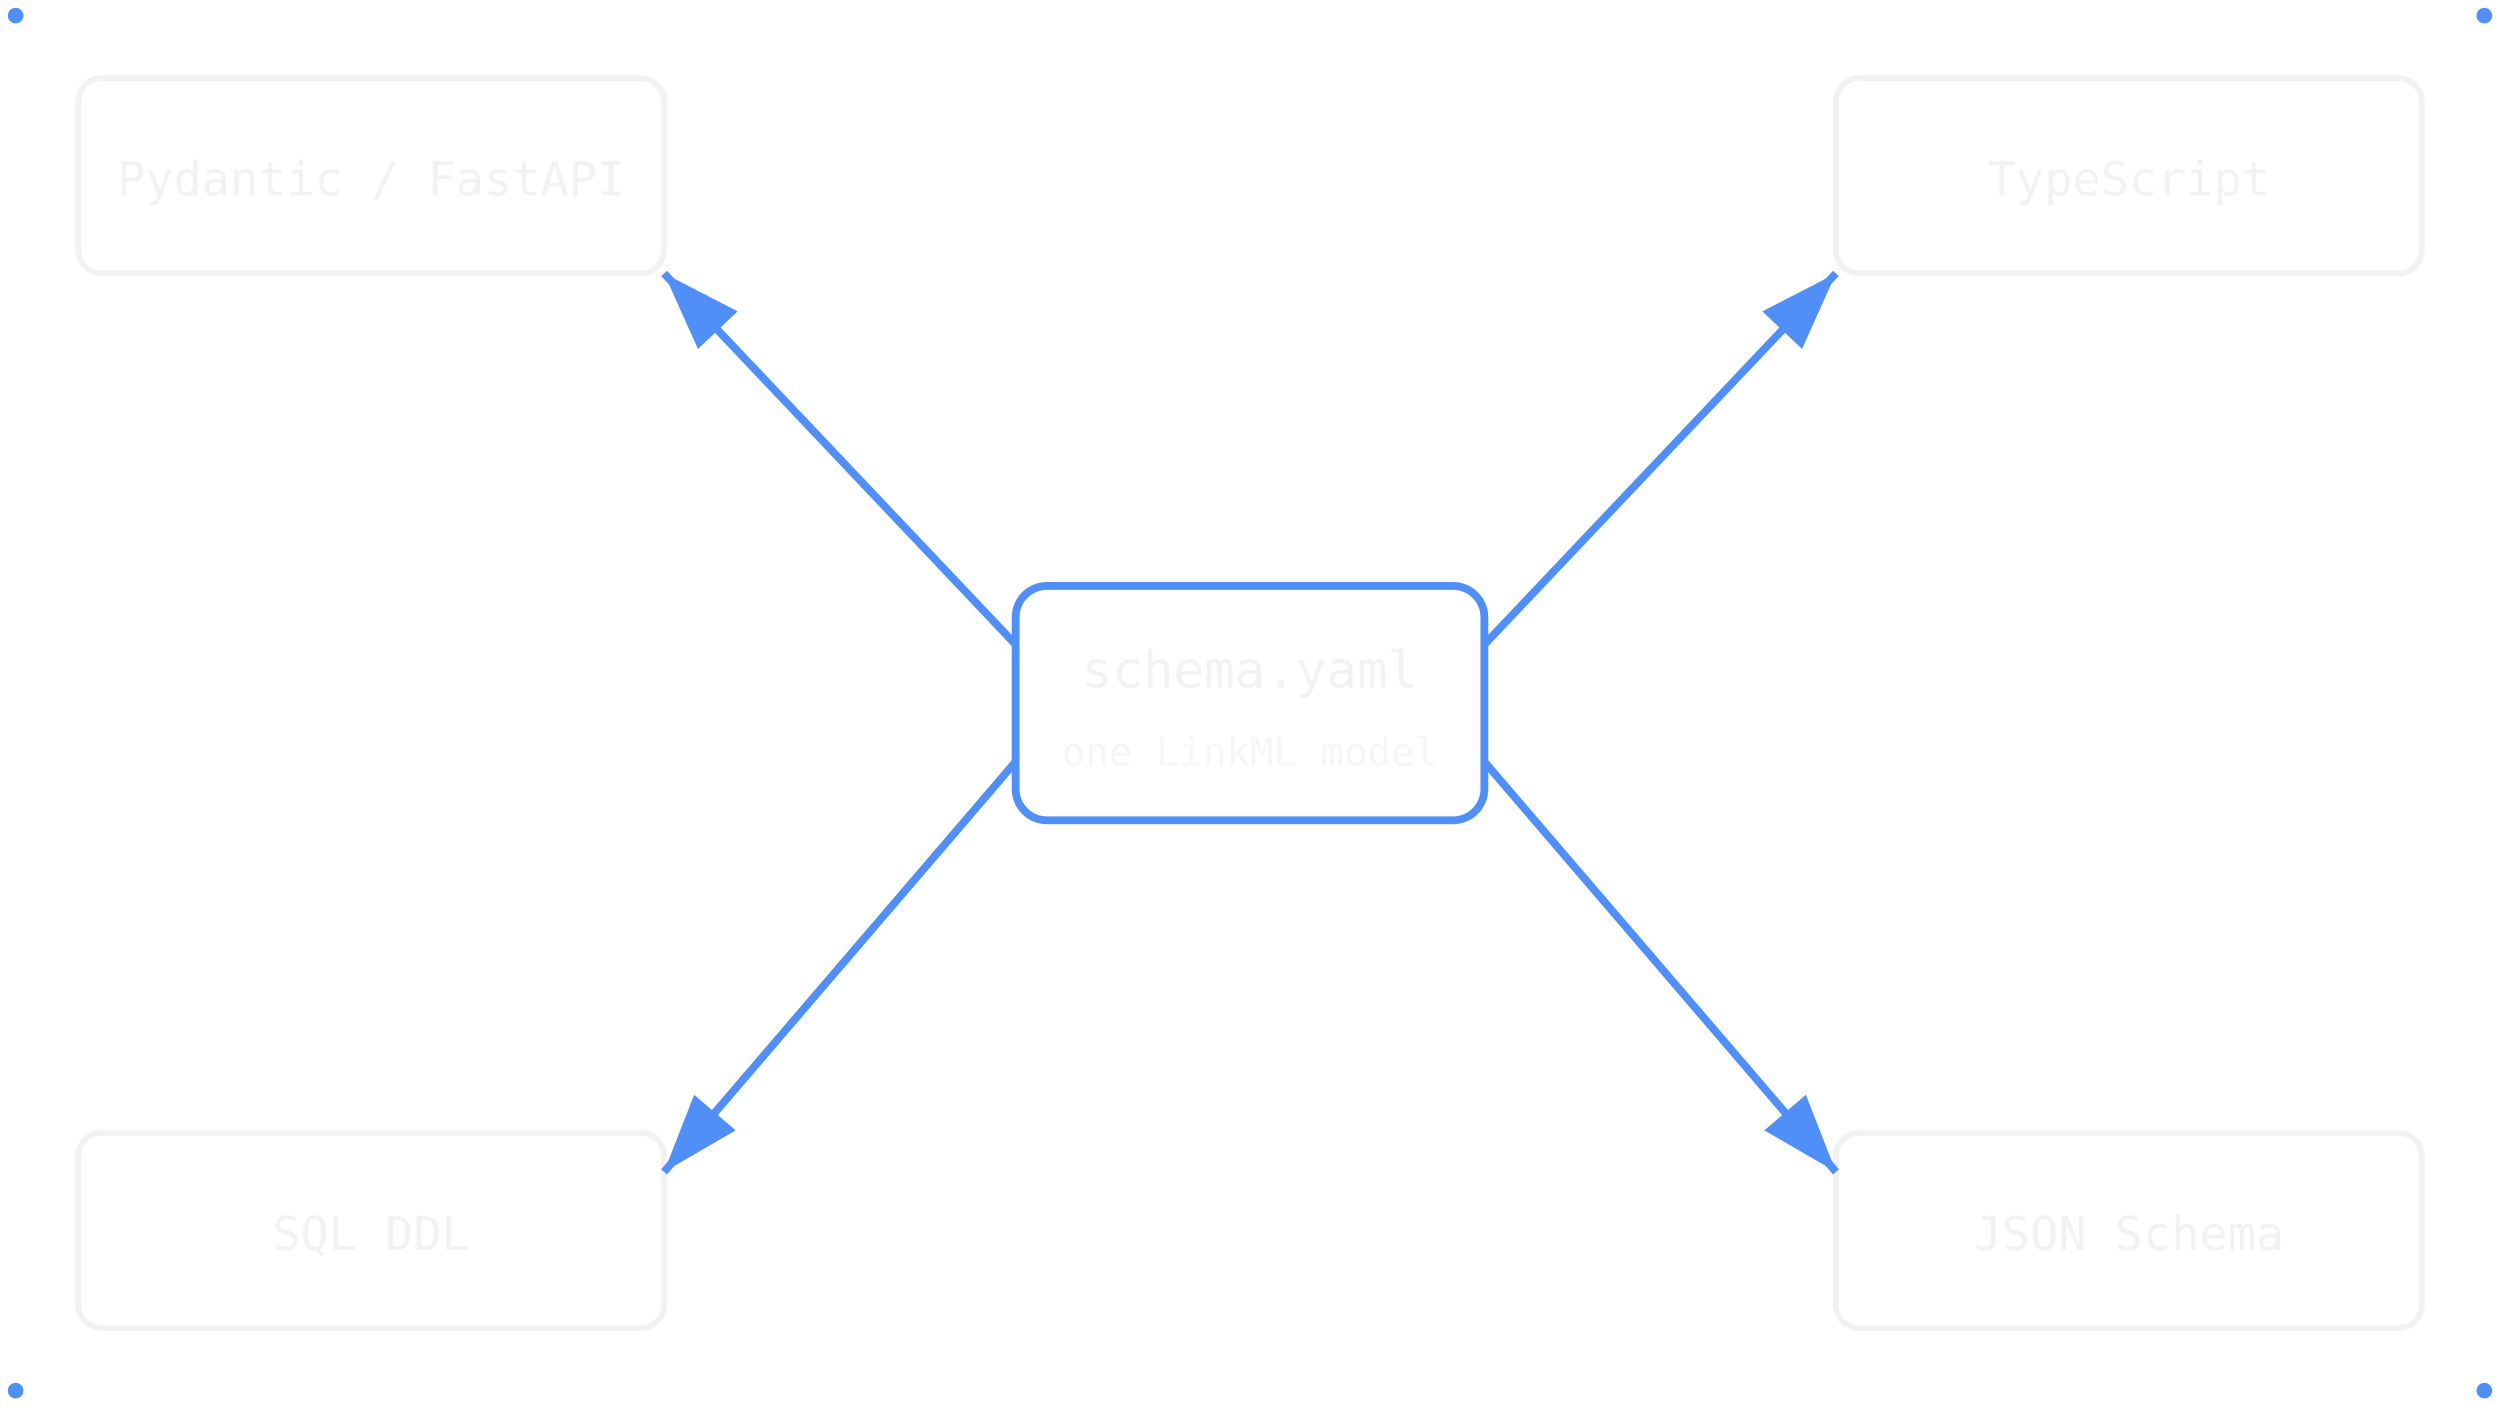
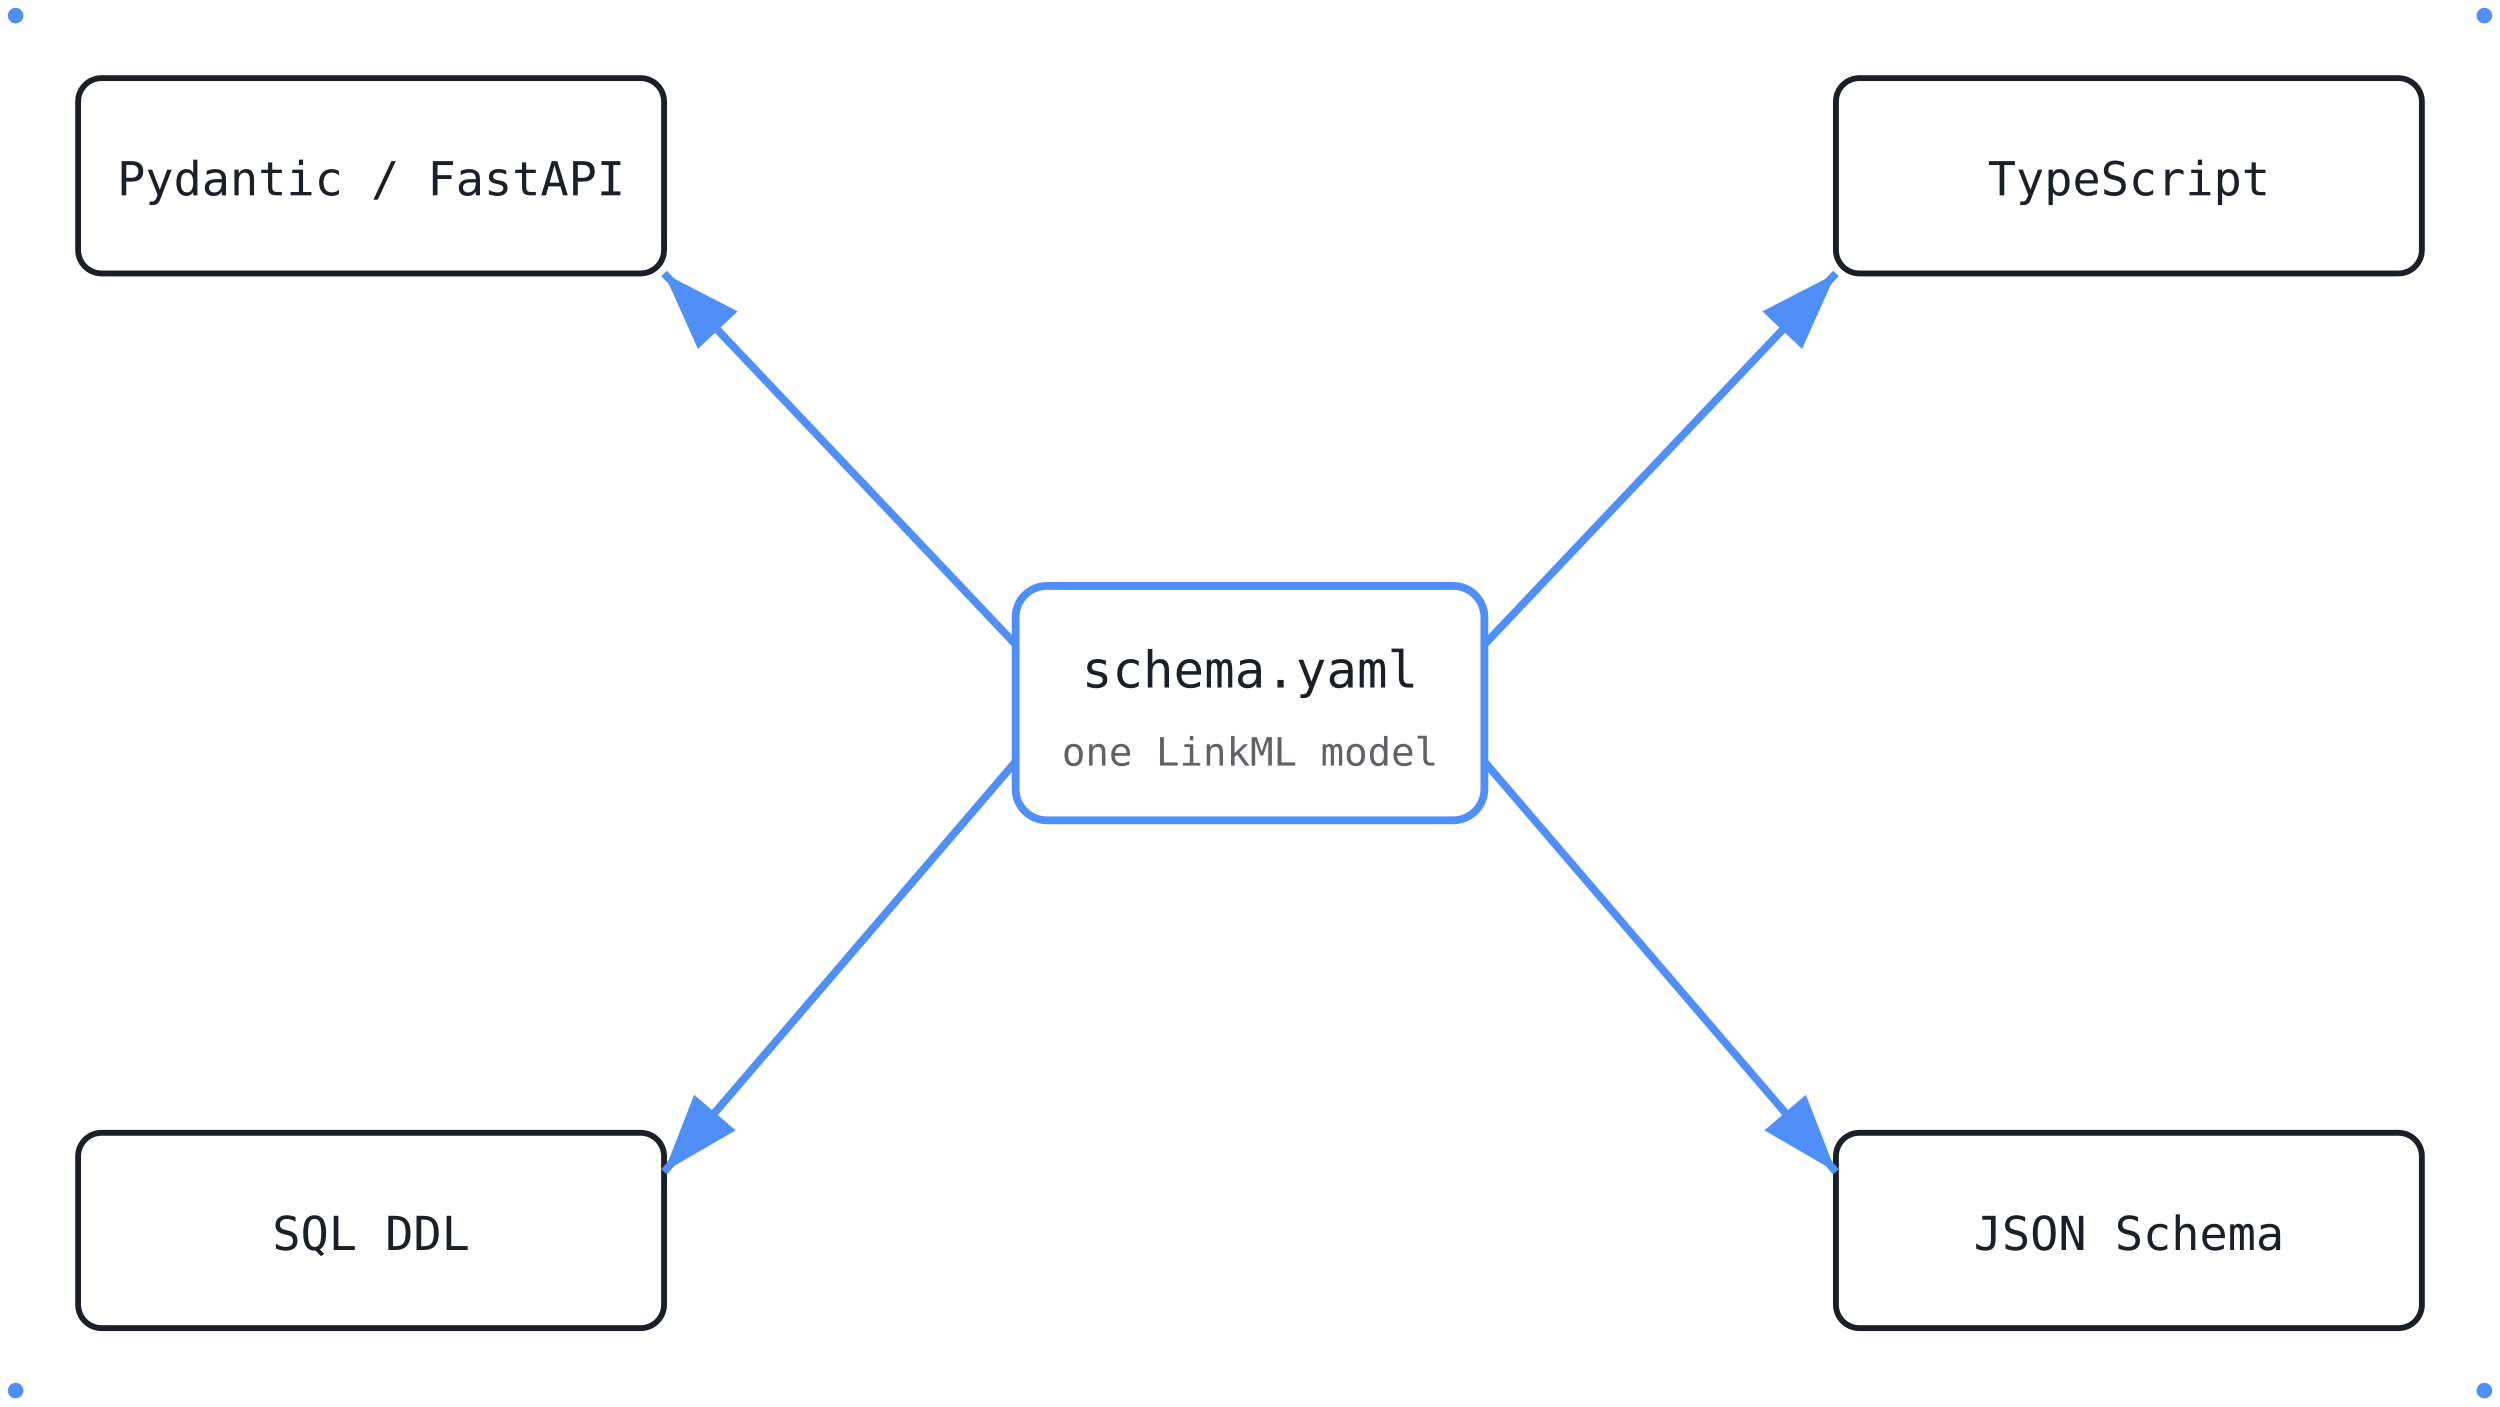
<svg xmlns="http://www.w3.org/2000/svg" viewBox="0 0 640 360">
  <defs>
    <marker id="fanout-arrow" viewBox="0 0 10 7" refX="10" refY="3.5" markerWidth="10" markerHeight="7" orient="auto-start-reverse">
      <polygon points="0 0, 10 3.5, 0 7" fill="#4f8ff7" />
    </marker>
  </defs>
  <circle cx="4" cy="4" r="2" fill="#4f8ff7" />
  <circle cx="636" cy="4" r="2" fill="#4f8ff7" />
  <circle cx="4" cy="356" r="2" fill="#4f8ff7" />
  <circle cx="636" cy="356" r="2" fill="#4f8ff7" />
  <rect x="260" y="150" width="120" height="60" rx="8" fill="none" stroke="#4f8ff7" stroke-width="2" />
-   <text x="320" y="176" text-anchor="middle" font-family="monospace" font-size="13" fill="#f2f2f2">schema.yaml</text>
-   <text x="320" y="196" text-anchor="middle" font-family="monospace" font-size="10" fill="#f2f2f2" opacity="0.7">one LinkML model</text>
-   <rect x="20" y="20" width="150" height="50" rx="6" fill="none" stroke="#f2f2f2" stroke-width="1.5" />
-   <text x="95" y="50" text-anchor="middle" font-family="monospace" font-size="12" fill="#f2f2f2">Pydantic / FastAPI</text>
-   <rect x="470" y="20" width="150" height="50" rx="6" fill="none" stroke="#f2f2f2" stroke-width="1.5" />
-   <text x="545" y="50" text-anchor="middle" font-family="monospace" font-size="12" fill="#f2f2f2">TypeScript</text>
-   <rect x="20" y="290" width="150" height="50" rx="6" fill="none" stroke="#f2f2f2" stroke-width="1.5" />
-   <text x="95" y="320" text-anchor="middle" font-family="monospace" font-size="12" fill="#f2f2f2">SQL DDL</text>
-   <rect x="470" y="290" width="150" height="50" rx="6" fill="none" stroke="#f2f2f2" stroke-width="1.5" />
-   <text x="545" y="320" text-anchor="middle" font-family="monospace" font-size="12" fill="#f2f2f2">JSON Schema</text>
+   <text x="320" y="176" text-anchor="middle" font-family="monospace" font-size="13" fill="#1b1f27">schema.yaml</text>
+   <text x="320" y="196" text-anchor="middle" font-family="monospace" font-size="10" fill="#1b1f27" opacity="0.7">one LinkML model</text>
+   <rect x="20" y="20" width="150" height="50" rx="6" fill="none" stroke="#1b1f27" stroke-width="1.5" />
+   <text x="95" y="50" text-anchor="middle" font-family="monospace" font-size="12" fill="#1b1f27">Pydantic / FastAPI</text>
+   <rect x="470" y="20" width="150" height="50" rx="6" fill="none" stroke="#1b1f27" stroke-width="1.5" />
+   <text x="545" y="50" text-anchor="middle" font-family="monospace" font-size="12" fill="#1b1f27">TypeScript</text>
+   <rect x="20" y="290" width="150" height="50" rx="6" fill="none" stroke="#1b1f27" stroke-width="1.5" />
+   <text x="95" y="320" text-anchor="middle" font-family="monospace" font-size="12" fill="#1b1f27">SQL DDL</text>
+   <rect x="470" y="290" width="150" height="50" rx="6" fill="none" stroke="#1b1f27" stroke-width="1.5" />
+   <text x="545" y="320" text-anchor="middle" font-family="monospace" font-size="12" fill="#1b1f27">JSON Schema</text>
  <line x1="260" y1="165" x2="170" y2="70" stroke="#4f8ff7" stroke-width="2" marker-end="url(#fanout-arrow)" />
  <line x1="380" y1="165" x2="470" y2="70" stroke="#4f8ff7" stroke-width="2" marker-end="url(#fanout-arrow)" />
  <line x1="260" y1="195" x2="170" y2="300" stroke="#4f8ff7" stroke-width="2" marker-end="url(#fanout-arrow)" />
  <line x1="380" y1="195" x2="470" y2="300" stroke="#4f8ff7" stroke-width="2" marker-end="url(#fanout-arrow)" />
</svg>
